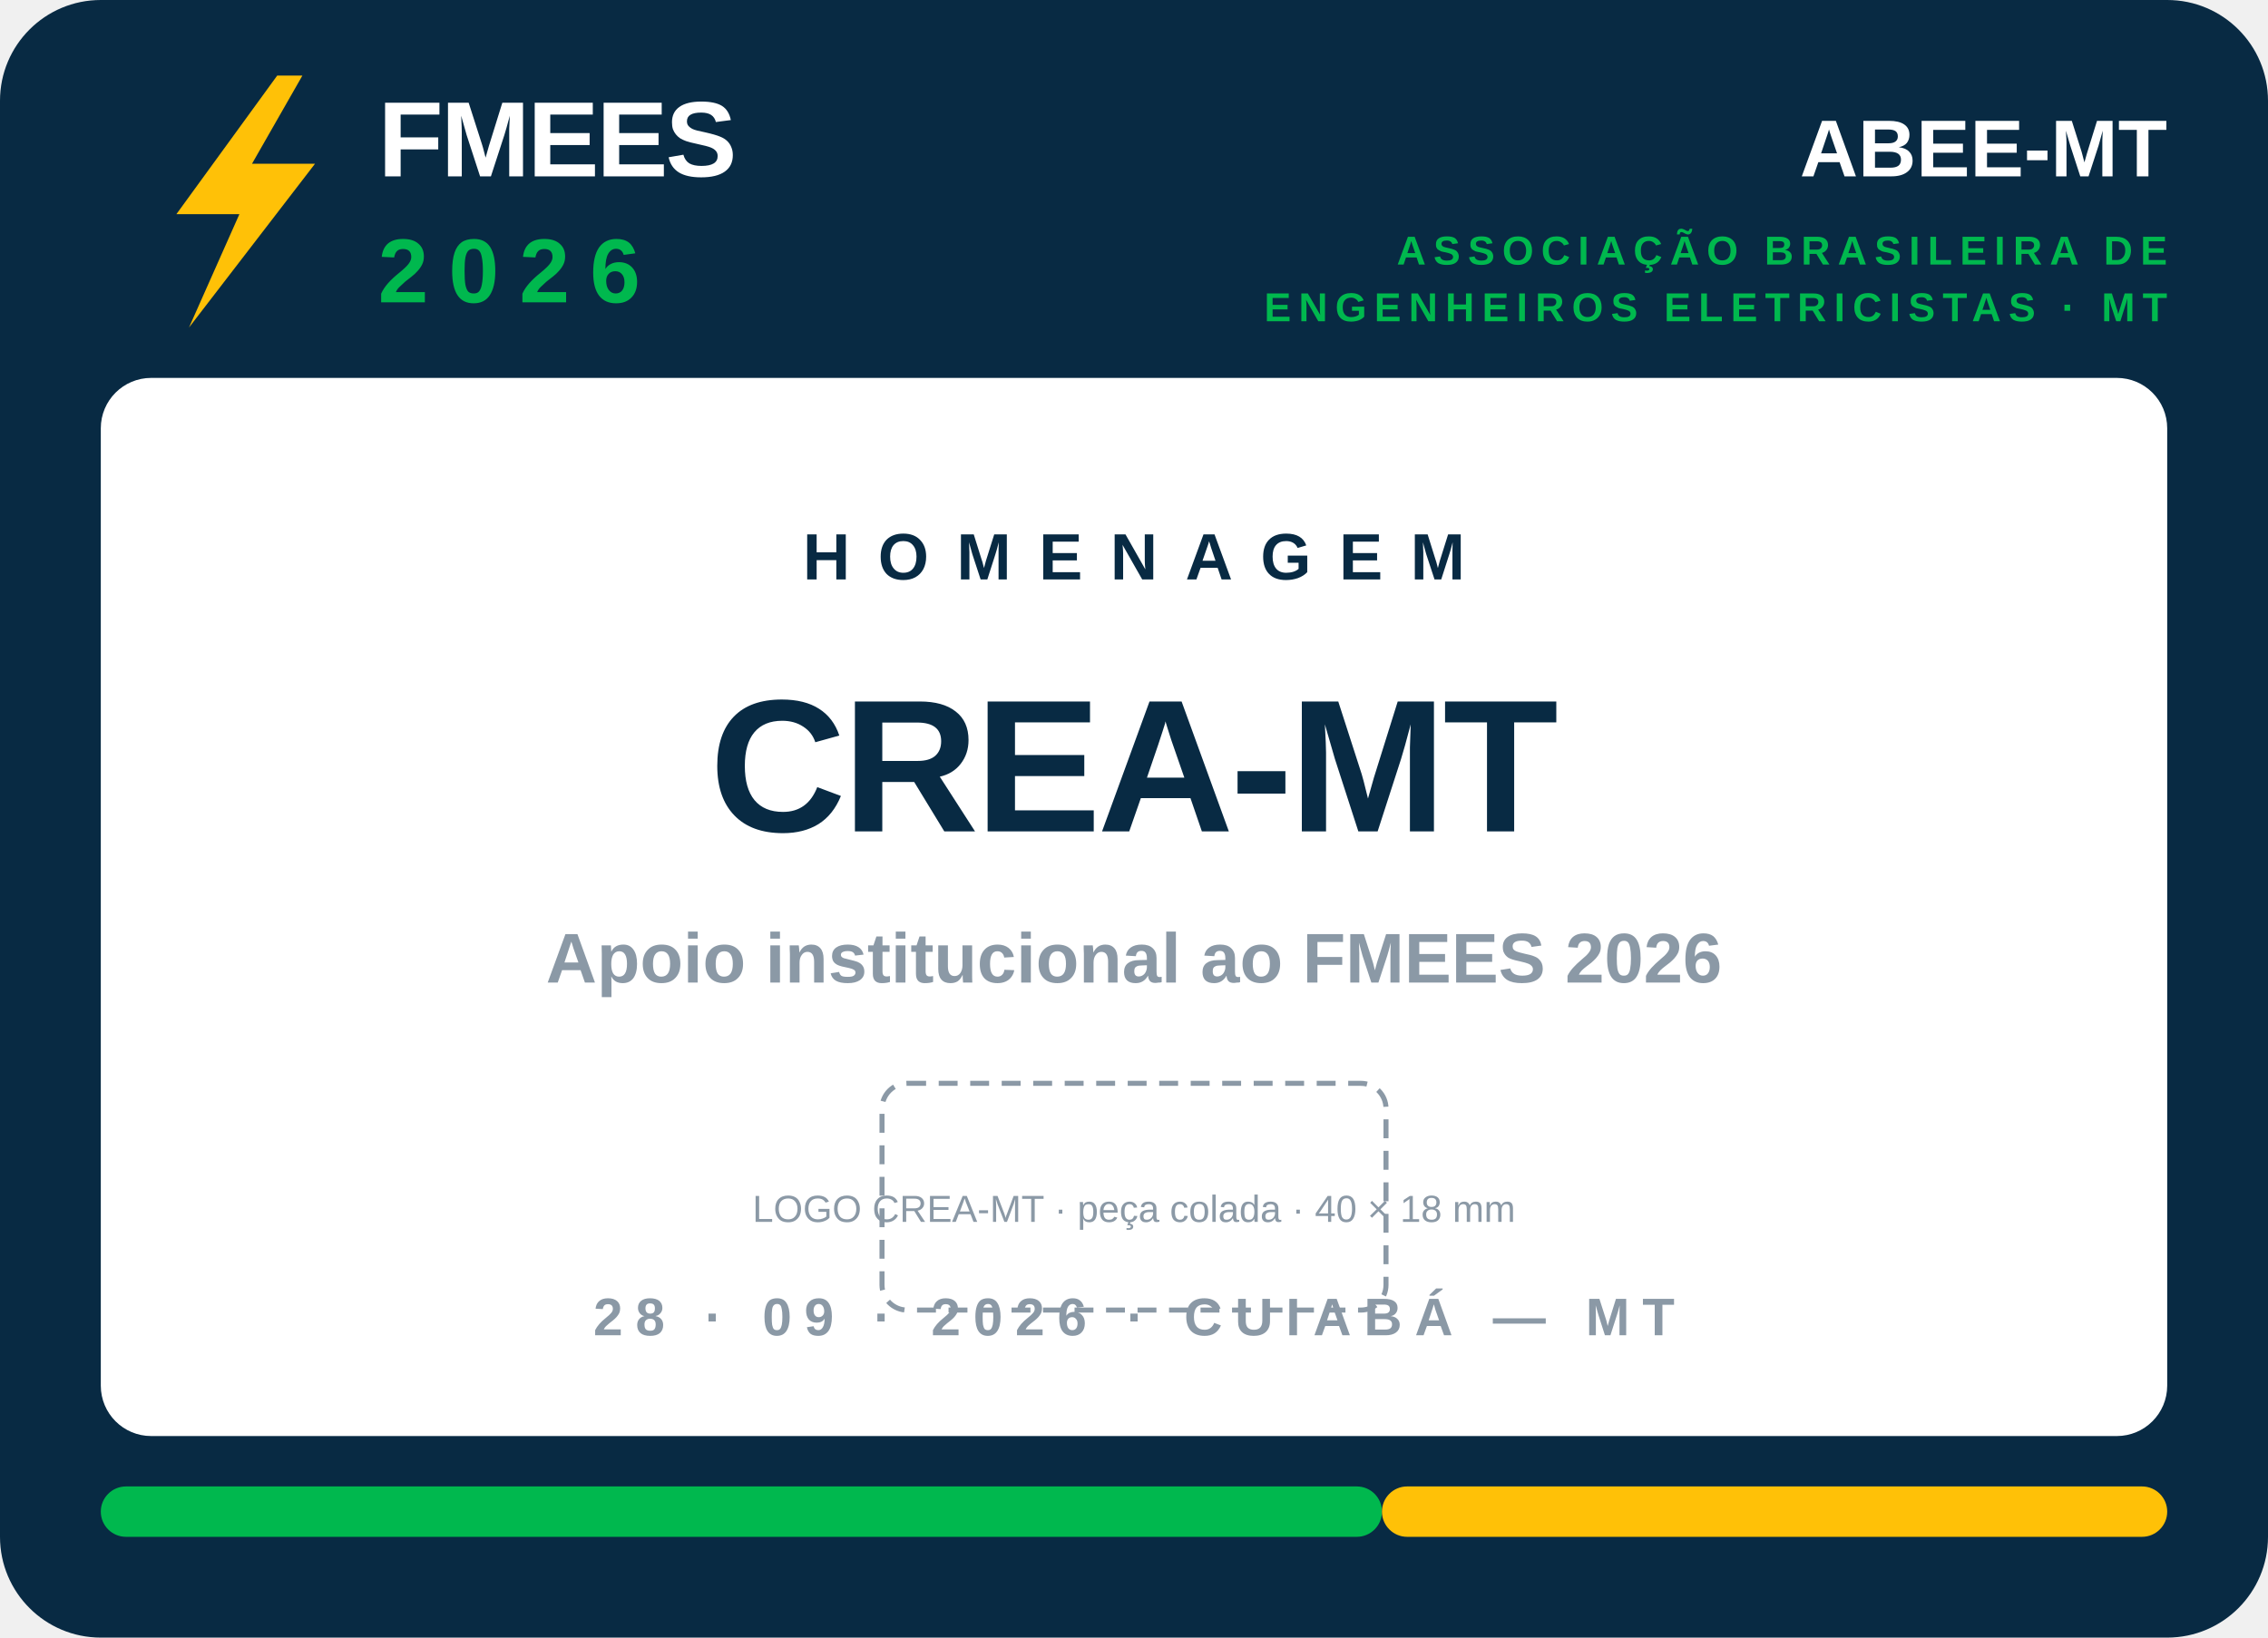
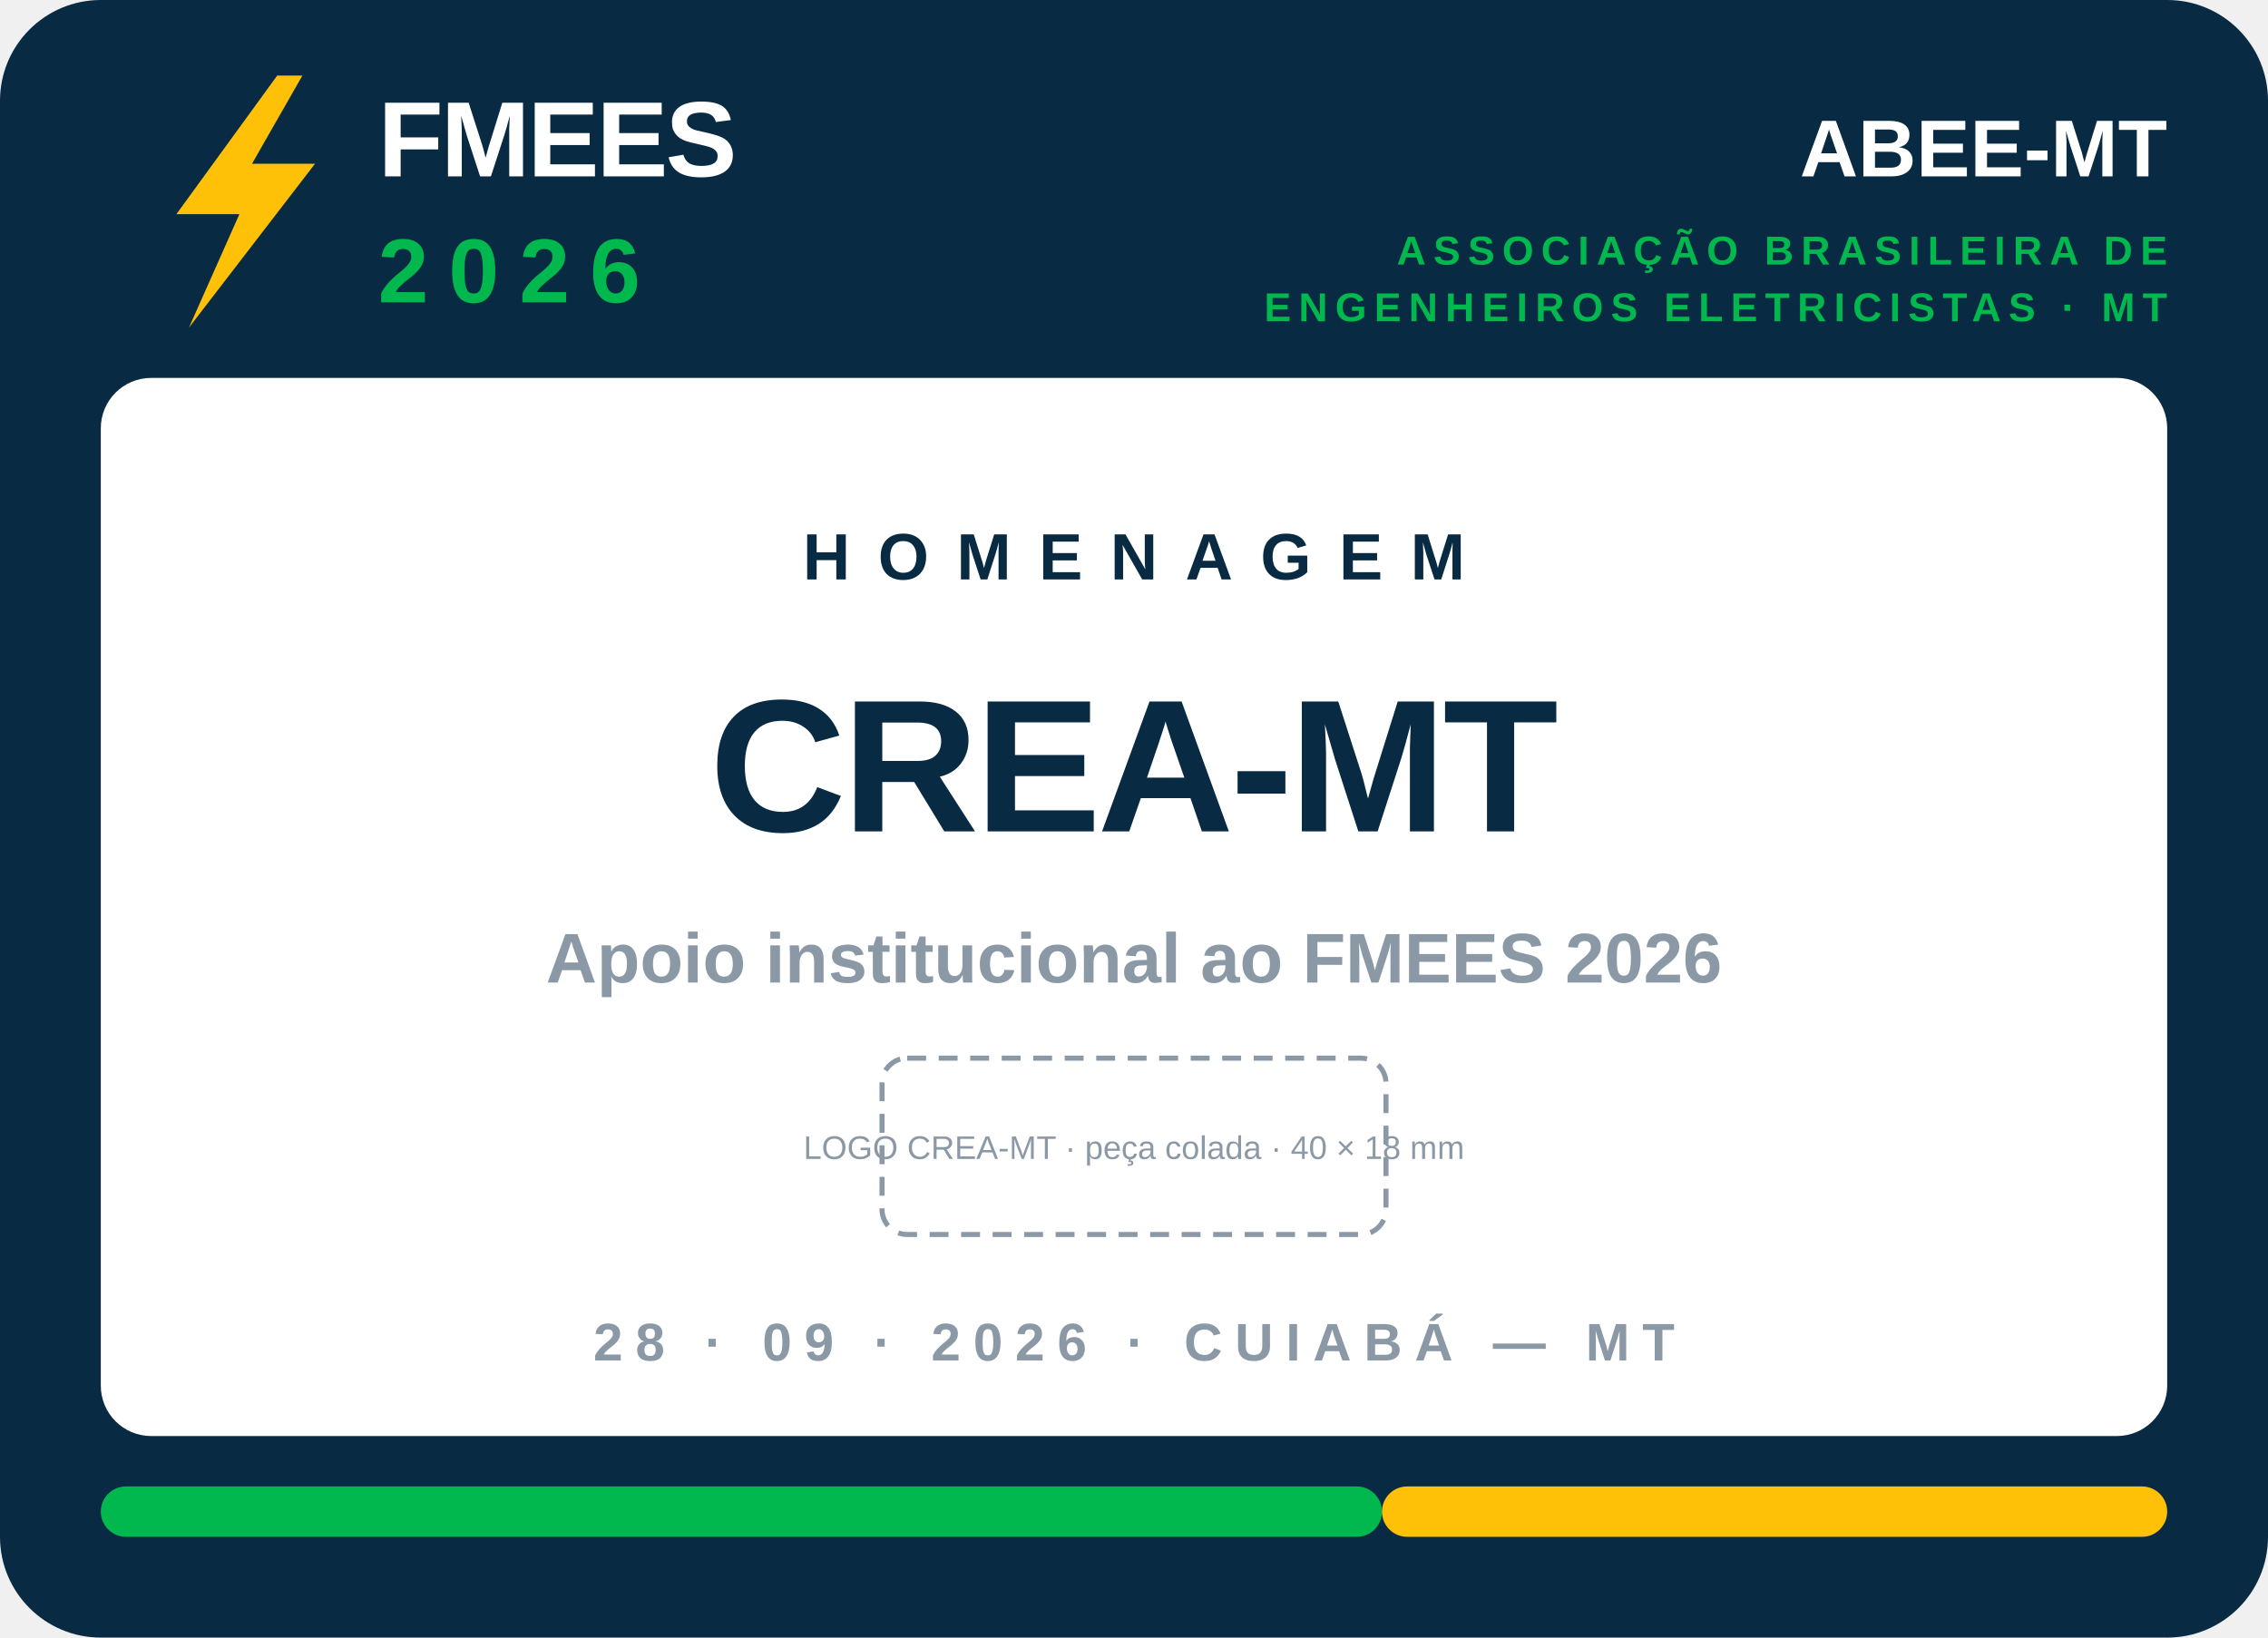
<svg xmlns="http://www.w3.org/2000/svg" width="180mm" height="130mm" viewBox="0 0 180 130" font-family="Montserrat, Arial, Helvetica, sans-serif">
  <g id="L1_base_navy_z0-8" data-cor="#082A43" data-altura="8mm">
    <rect x="0" y="0" width="180" height="130" rx="8" fill="#082A43" />
  </g>
  <g id="L2_placa_branca_z7-10" data-cor="#FFFFFF" data-altura="3mm">
    <rect x="8" y="30" width="164" height="84" rx="4" fill="#FFFFFF" />
  </g>
  <g id="L3_texto_navy_z10-11" data-cor="#082A43" data-altura="1mm" fill="#082A43" text-anchor="middle">
    <text x="90.0" y="46" font-size="5.2" font-weight="900" letter-spacing="2.2">HOMENAGEM</text>
    <text x="90.0" y="66" font-size="15" font-weight="900" letter-spacing="-.3">CREA-MT</text>
    <text x="90.0" y="78" font-size="5.6" font-weight="700" fill="#8B99A6">Apoio institucional ao FMEES 2026</text>
-     <text x="90.0" y="106" font-size="4.2" font-weight="800" letter-spacing="1" fill="#8B99A6">28 · 09 · 2026 · CUIABÁ — MT</text>
+     <text x="90.0" y="108" font-size="4.2" font-weight="800" letter-spacing="1" fill="#8B99A6">28 · 09 · 2026 · CUIABÁ — MT</text>
  </g>
  <g id="L4_relevo_alto_z8-11" data-altura="3mm">
    <polygon fill="#FFC107" points="22,6 14,17 19,17 15,26 25,13 20,13 24,6" />
    <text x="30" y="14" font-size="8.5" font-weight="900" fill="#FFFFFF" letter-spacing="-.2">FMEES</text>
    <text x="30" y="24" font-size="7.2" font-weight="900" fill="#00B84E" letter-spacing="1.6">2026</text>
    <text x="172" y="14" font-size="6.4" font-weight="900" fill="#FFFFFF" text-anchor="end">ABEE-MT</text>
    <text x="172" y="21" font-size="3.2" font-weight="700" fill="#00B84E" text-anchor="end" letter-spacing=".6">ASSOCIAÇÃO BRASILEIRA DE</text>
    <text x="172" y="25.5" font-size="3.2" font-weight="700" fill="#00B84E" text-anchor="end" letter-spacing=".6">ENGENHEIROS ELETRICISTAS · MT</text>
    <rect x="8" y="118" width="101.68" height="4" rx="2" fill="#00B84E" />
    <rect x="109.68" y="118" width="62.32" height="4" rx="2" fill="#FFC107" />
  </g>
  <g id="L5_alojamento_logo_40x40_z10" data-nota="rebaixo de 1 mm para colar a logo impressa separadamente">
-     <rect x="70.0" y="86" width="40" height="18" rx="2" fill="none" stroke="#8B99A6" stroke-width=".4" stroke-dasharray="1.5 1" />
-     <text x="90.0" y="97" font-size="3" fill="#8B99A6" text-anchor="middle">LOGO CREA-MT · peça colada · 40 × 18 mm</text>
+     <rect x="70.0" y="84" width="40" height="14" rx="2" fill="none" stroke="#8B99A6" stroke-width=".4" stroke-dasharray="1.5 1" />
+     <text x="90.0" y="92" font-size="2.6" fill="#8B99A6" text-anchor="middle">LOGO CREA-MT · peça colada · 40 × 18 mm</text>
  </g>
  <g id="COTAS_nao_imprimir" fill="none" stroke="#E03131" stroke-width=".3" font-size="3" font-family="Arial">
    <line x1="0" y1="-6" x2="180" y2="-6" />
    <text x="90.0" y="-8" fill="#E03131" text-anchor="middle" stroke="none">180 mm</text>
    <line x1="-6" y1="0" x2="-6" y2="130" />
    <text x="-8" y="65.0" fill="#E03131" text-anchor="middle" stroke="none" transform="rotate(-90 -8 65.0)">130 mm</text>
  </g>
</svg>
